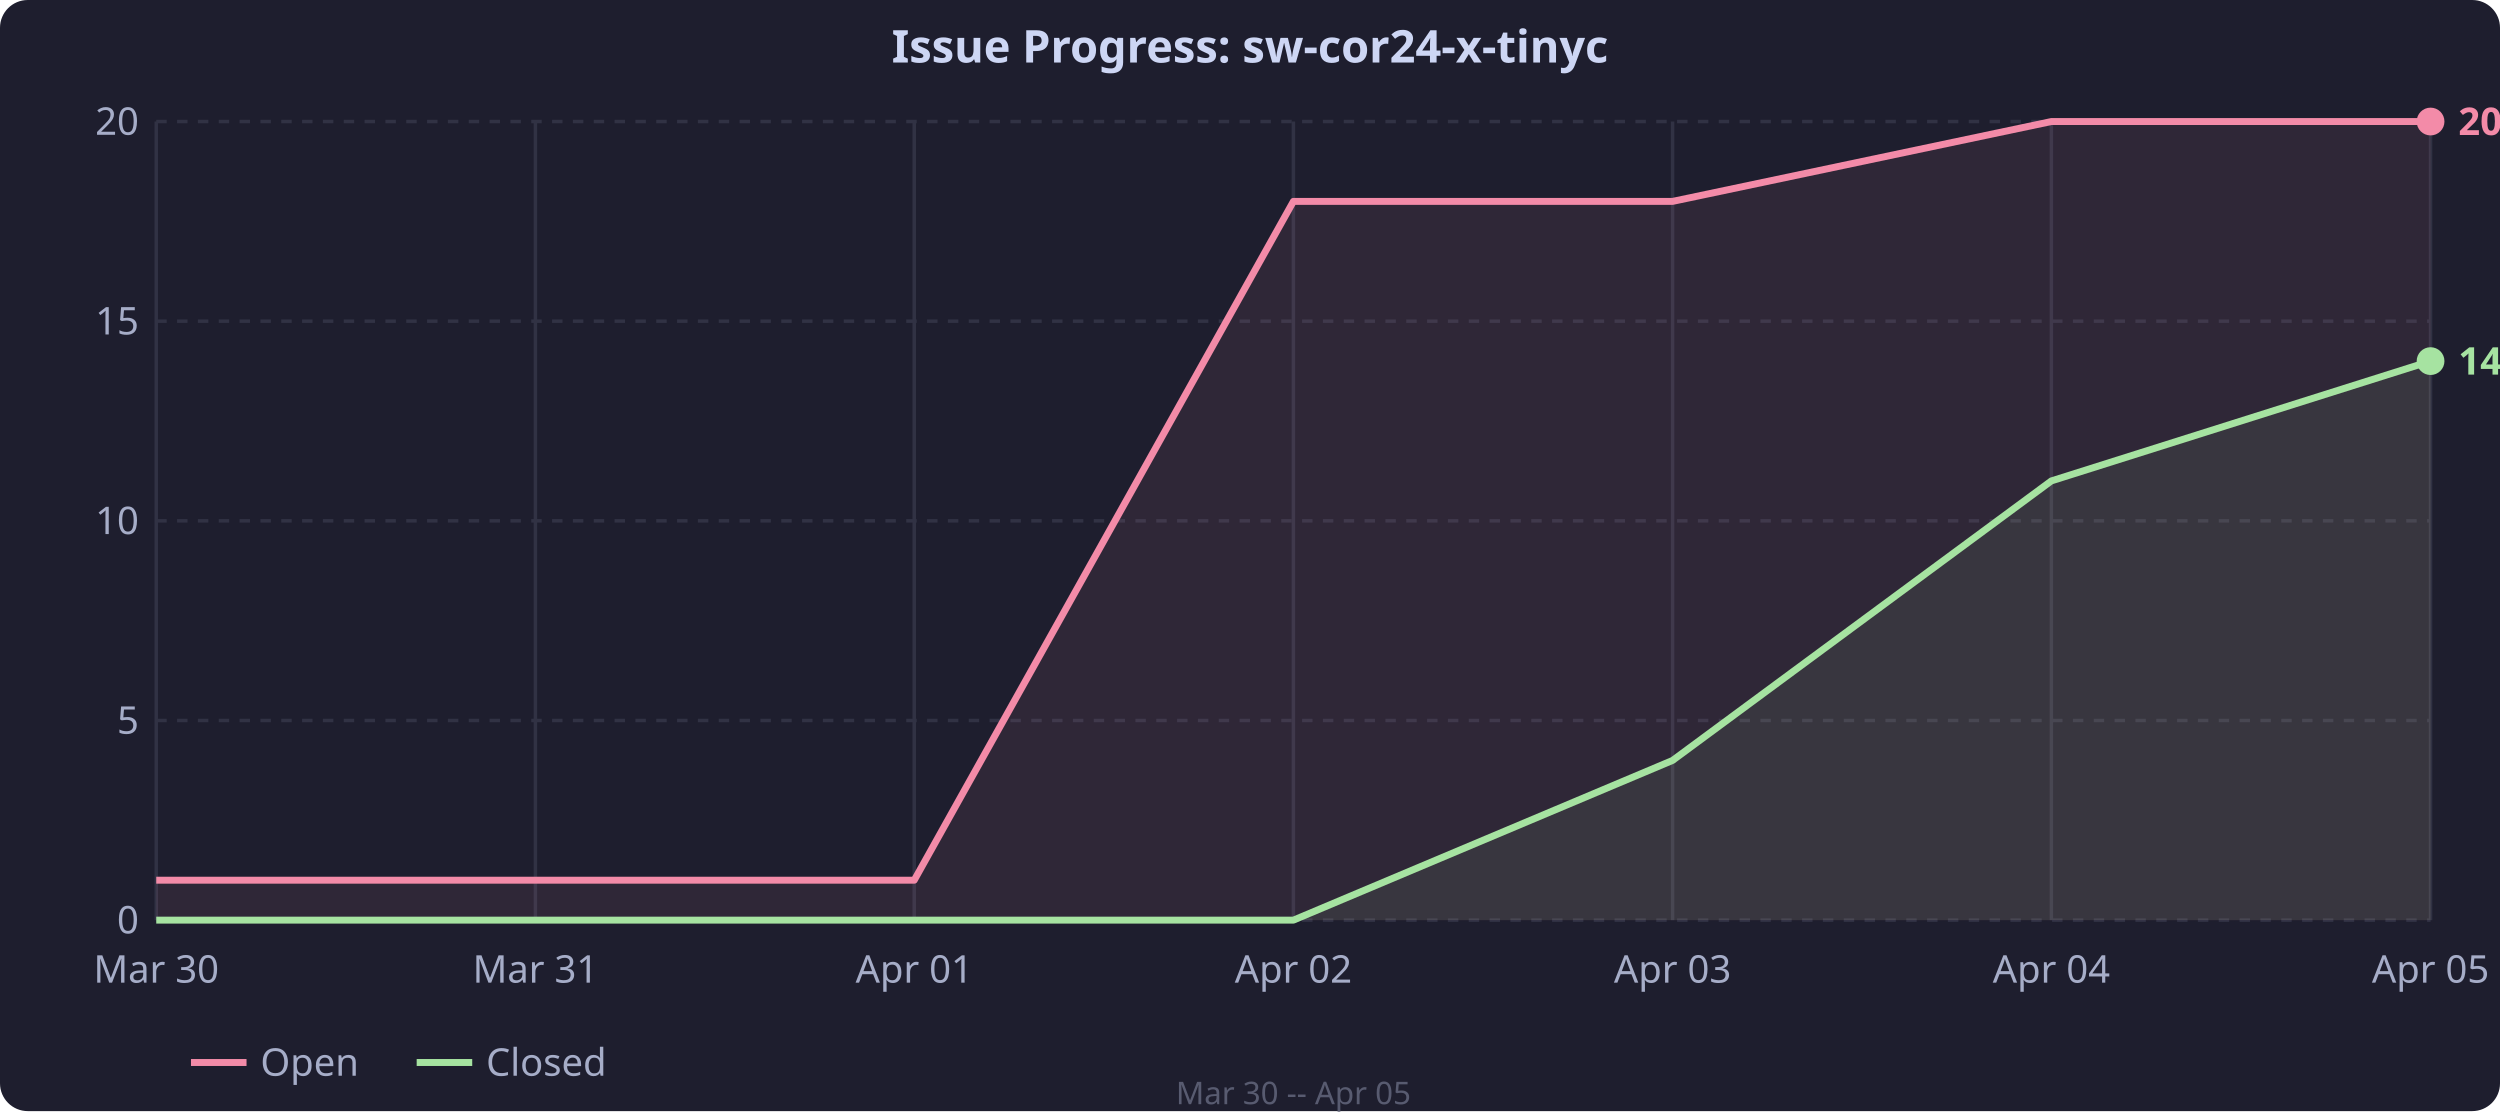
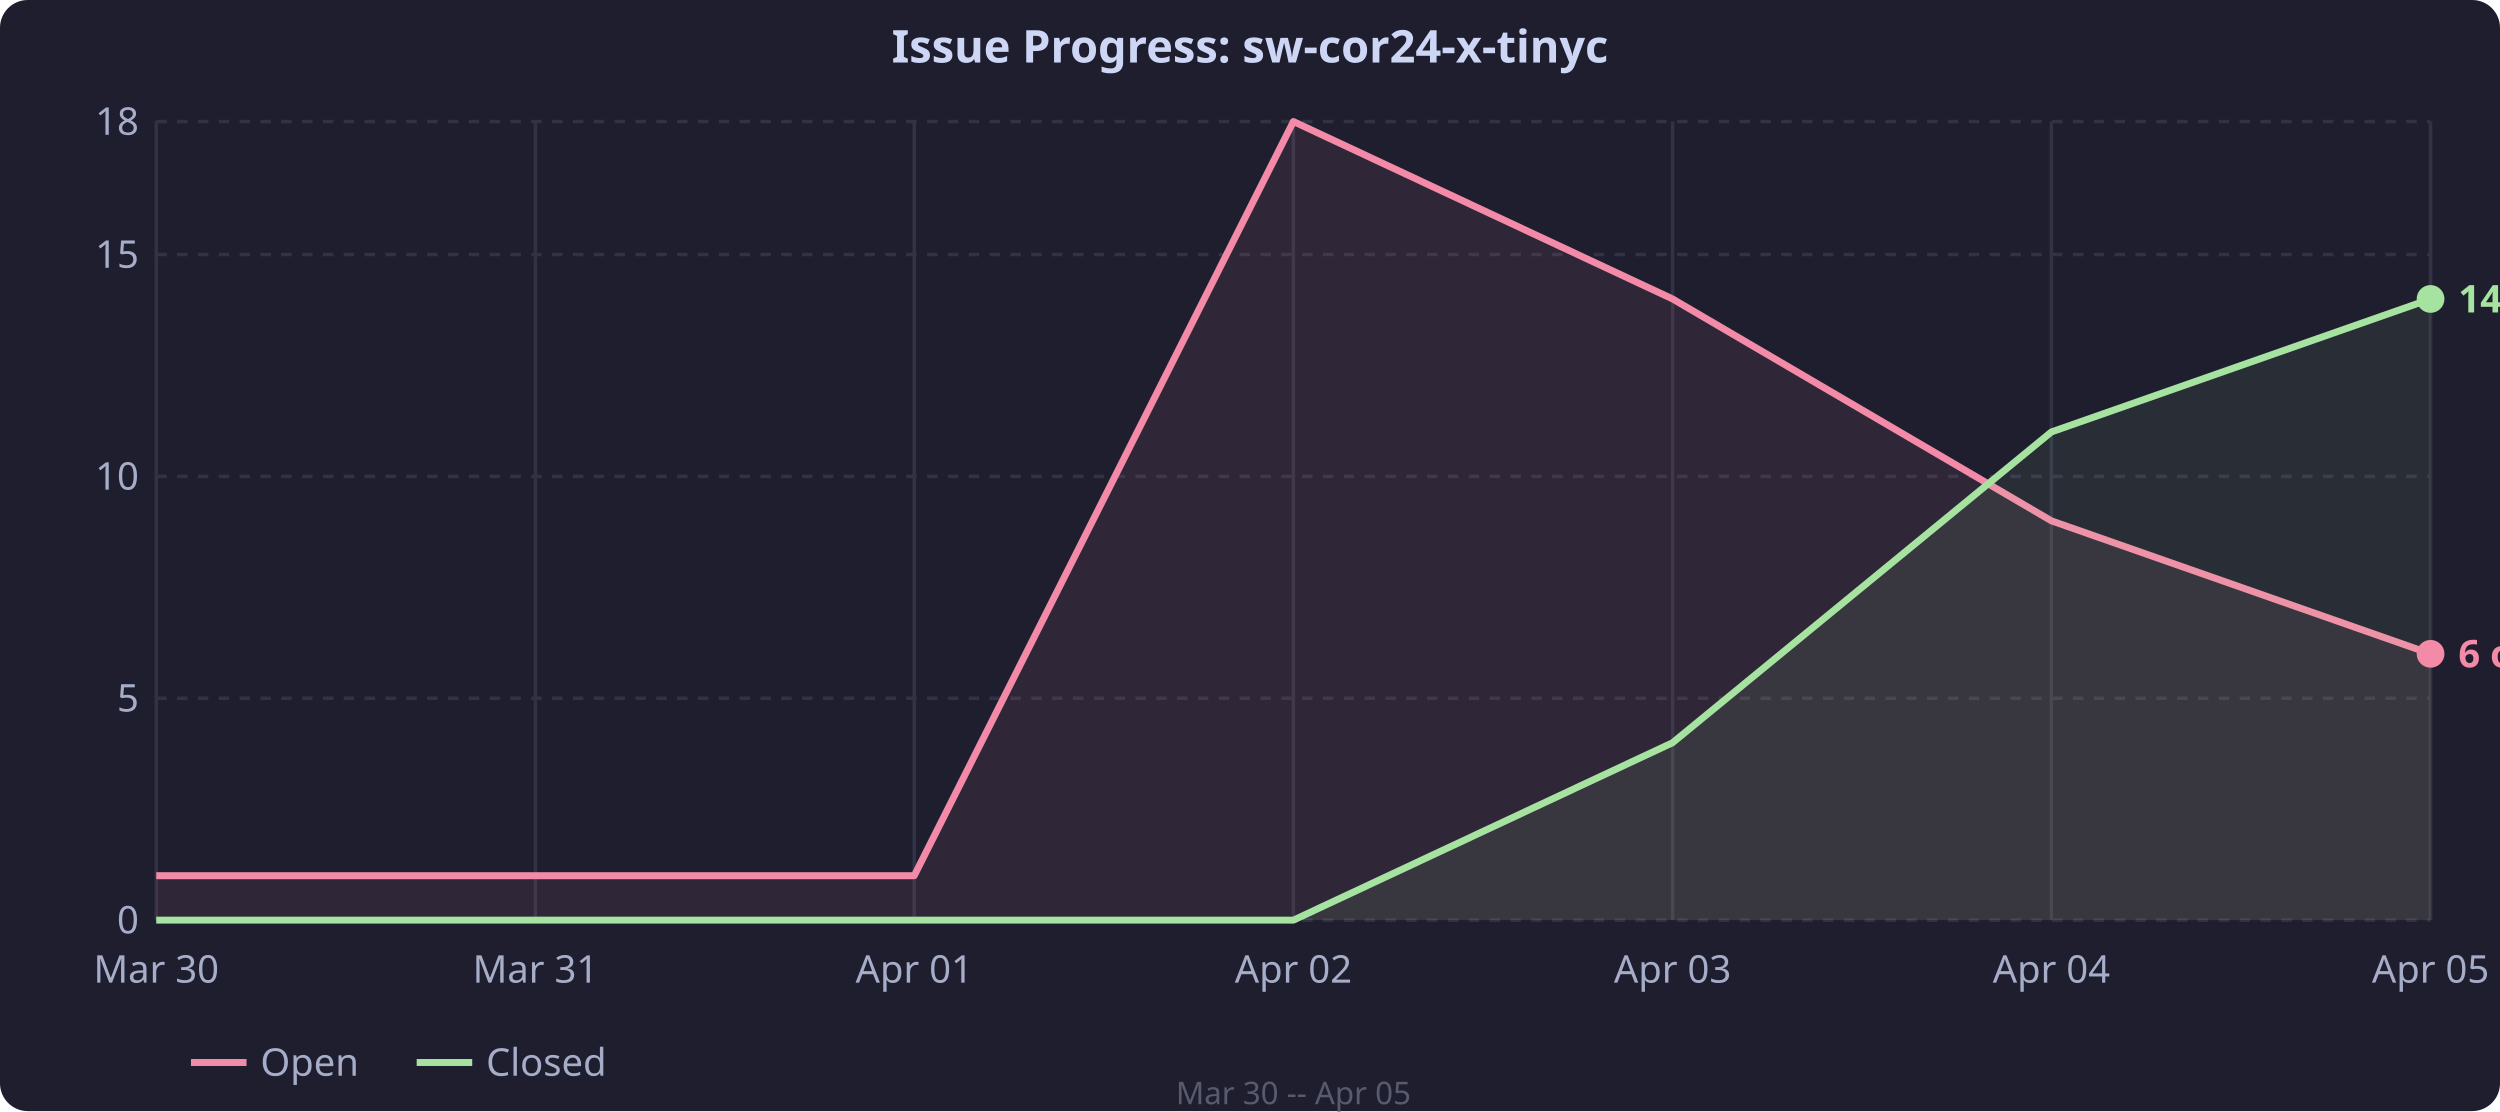
<svg xmlns="http://www.w3.org/2000/svg" viewBox="0 0 720 320" style="font-family: system-ui, sans-serif; font-size: 11px; color: #cdd6f4;">
  <rect width="720" height="320" fill="#1e1e2e" rx="8" />
  <line x1="45" y1="265.0" x2="700" y2="265.0" stroke="#313244" stroke-dasharray="3,3" />
  <text x="40" y="265.0" fill="#a6adc8" text-anchor="end" dominant-baseline="middle">0</text>
-   <line x1="45" y1="207.5" x2="700" y2="207.5" stroke="#313244" stroke-dasharray="3,3" />
-   <text x="40" y="207.5" fill="#a6adc8" text-anchor="end" dominant-baseline="middle">5</text>
-   <line x1="45" y1="150.0" x2="700" y2="150.0" stroke="#313244" stroke-dasharray="3,3" />
-   <text x="40" y="150.0" fill="#a6adc8" text-anchor="end" dominant-baseline="middle">10</text>
-   <line x1="45" y1="92.5" x2="700" y2="92.5" stroke="#313244" stroke-dasharray="3,3" />
-   <text x="40" y="92.5" fill="#a6adc8" text-anchor="end" dominant-baseline="middle">15</text>
+   <line x1="45" y1="201.1" x2="700" y2="201.1" stroke="#313244" stroke-dasharray="3,3" />
+   <text x="40" y="201.1" fill="#a6adc8" text-anchor="end" dominant-baseline="middle">5</text>
+   <line x1="45" y1="137.2" x2="700" y2="137.2" stroke="#313244" stroke-dasharray="3,3" />
+   <text x="40" y="137.2" fill="#a6adc8" text-anchor="end" dominant-baseline="middle">10</text>
+   <line x1="45" y1="73.3" x2="700" y2="73.3" stroke="#313244" stroke-dasharray="3,3" />
+   <text x="40" y="73.3" fill="#a6adc8" text-anchor="end" dominant-baseline="middle">15</text>
  <line x1="45" y1="35.0" x2="700" y2="35.0" stroke="#313244" stroke-dasharray="3,3" />
-   <text x="40" y="35.0" fill="#a6adc8" text-anchor="end" dominant-baseline="middle">20</text>
+   <text x="40" y="35.0" fill="#a6adc8" text-anchor="end" dominant-baseline="middle">18</text>
  <text x="45.0" y="283" fill="#a6adc8" text-anchor="middle">Mar 30</text>
  <line x1="45.0" y1="35" x2="45.0" y2="265" stroke="#313244" />
  <text x="154.2" y="283" fill="#a6adc8" text-anchor="middle">Mar 31</text>
  <line x1="154.2" y1="35" x2="154.2" y2="265" stroke="#313244" />
  <text x="263.3" y="283" fill="#a6adc8" text-anchor="middle">Apr 01</text>
  <line x1="263.3" y1="35" x2="263.3" y2="265" stroke="#313244" />
  <text x="372.5" y="283" fill="#a6adc8" text-anchor="middle">Apr 02</text>
  <line x1="372.5" y1="35" x2="372.5" y2="265" stroke="#313244" />
  <text x="481.7" y="283" fill="#a6adc8" text-anchor="middle">Apr 03</text>
  <line x1="481.7" y1="35" x2="481.7" y2="265" stroke="#313244" />
  <text x="590.8" y="283" fill="#a6adc8" text-anchor="middle">Apr 04</text>
  <line x1="590.8" y1="35" x2="590.8" y2="265" stroke="#313244" />
  <text x="700.0" y="283" fill="#a6adc8" text-anchor="middle">Apr 05</text>
  <line x1="700.0" y1="35" x2="700.0" y2="265" stroke="#313244" />
-   <polygon fill="rgba(243,139,168,0.08)" points="45.0,253.5 154.2,253.5 263.3,253.5 372.5,58.0 481.7,58.0 590.8,35.0 700.0,35.0 700.0,265.0 45.0,265.0" />
-   <polyline fill="none" stroke="#f38ba8" stroke-width="2" stroke-linejoin="round" points="45.0,253.5 154.2,253.5 263.3,253.5 372.5,58.0 481.7,58.0 590.8,35.0 700.0,35.0" />
-   <polygon fill="rgba(166,227,161,0.08)" points="45.0,265.0 154.2,265.0 263.3,265.0 372.5,265.0 481.7,219.0 590.8,138.5 700.0,104.0 700.0,265.0 45.0,265.0" />
-   <polyline fill="none" stroke="#a6e3a1" stroke-width="2" stroke-linejoin="round" points="45.0,265.0 154.2,265.0 263.3,265.0 372.5,265.0 481.7,219.0 590.8,138.5 700.0,104.0" />
-   <circle cx="700.0" cy="35.0" r="4" fill="#f38ba8" />
-   <circle cx="700.0" cy="104.0" r="4" fill="#a6e3a1" />
-   <text x="708.0" y="35.0" fill="#f38ba8" text-anchor="start" dominant-baseline="middle" font-size="11px" font-weight="600">20 open</text>
-   <text x="708.0" y="104.0" fill="#a6e3a1" text-anchor="start" dominant-baseline="middle" font-size="11px" font-weight="600">14 closed</text>
+   <polygon fill="rgba(243,139,168,0.08)" points="45.0,252.2 154.2,252.2 263.3,252.2 372.5,35.0 481.7,86.1 590.8,150.0 700.0,188.3 700.0,265.0 45.0,265.0" />
+   <polyline fill="none" stroke="#f38ba8" stroke-width="2" stroke-linejoin="round" points="45.0,252.2 154.2,252.2 263.3,252.2 372.5,35.0 481.7,86.1 590.8,150.0 700.0,188.3" />
+   <polygon fill="rgba(166,227,161,0.08)" points="45.0,265.0 154.2,265.0 263.3,265.0 372.5,265.0 481.7,213.9 590.8,124.4 700.0,86.1 700.0,265.0 45.0,265.0" />
+   <polyline fill="none" stroke="#a6e3a1" stroke-width="2" stroke-linejoin="round" points="45.0,265.0 154.2,265.0 263.3,265.0 372.5,265.0 481.7,213.9 590.8,124.4 700.0,86.1" />
+   <circle cx="700.0" cy="188.3" r="4" fill="#f38ba8" />
+   <circle cx="700.0" cy="86.1" r="4" fill="#a6e3a1" />
+   <text x="708.0" y="188.3" fill="#f38ba8" text-anchor="start" dominant-baseline="middle" font-size="11px" font-weight="600">6 open</text>
+   <text x="708.0" y="86.1" fill="#a6e3a1" text-anchor="start" dominant-baseline="middle" font-size="11px" font-weight="600">14 closed</text>
  <text x="360" y="18" fill="#cdd6f4" text-anchor="middle" font-size="13px" font-weight="600">Issue Progress: sw-cor24-x-tinyc</text>
  <line x1="55" y1="306" x2="71" y2="306" stroke="#f38ba8" stroke-width="2" />
  <text x="75" y="306" fill="#a6adc8" dominant-baseline="middle">Open</text>
  <line x1="120" y1="306" x2="136" y2="306" stroke="#a6e3a1" stroke-width="2" />
  <text x="140" y="306" fill="#a6adc8" dominant-baseline="middle">Closed</text>
  <text x="372.5" y="318" fill="#585b70" text-anchor="middle" font-size="9px">Mar 30 -- Apr 05</text>
</svg>
